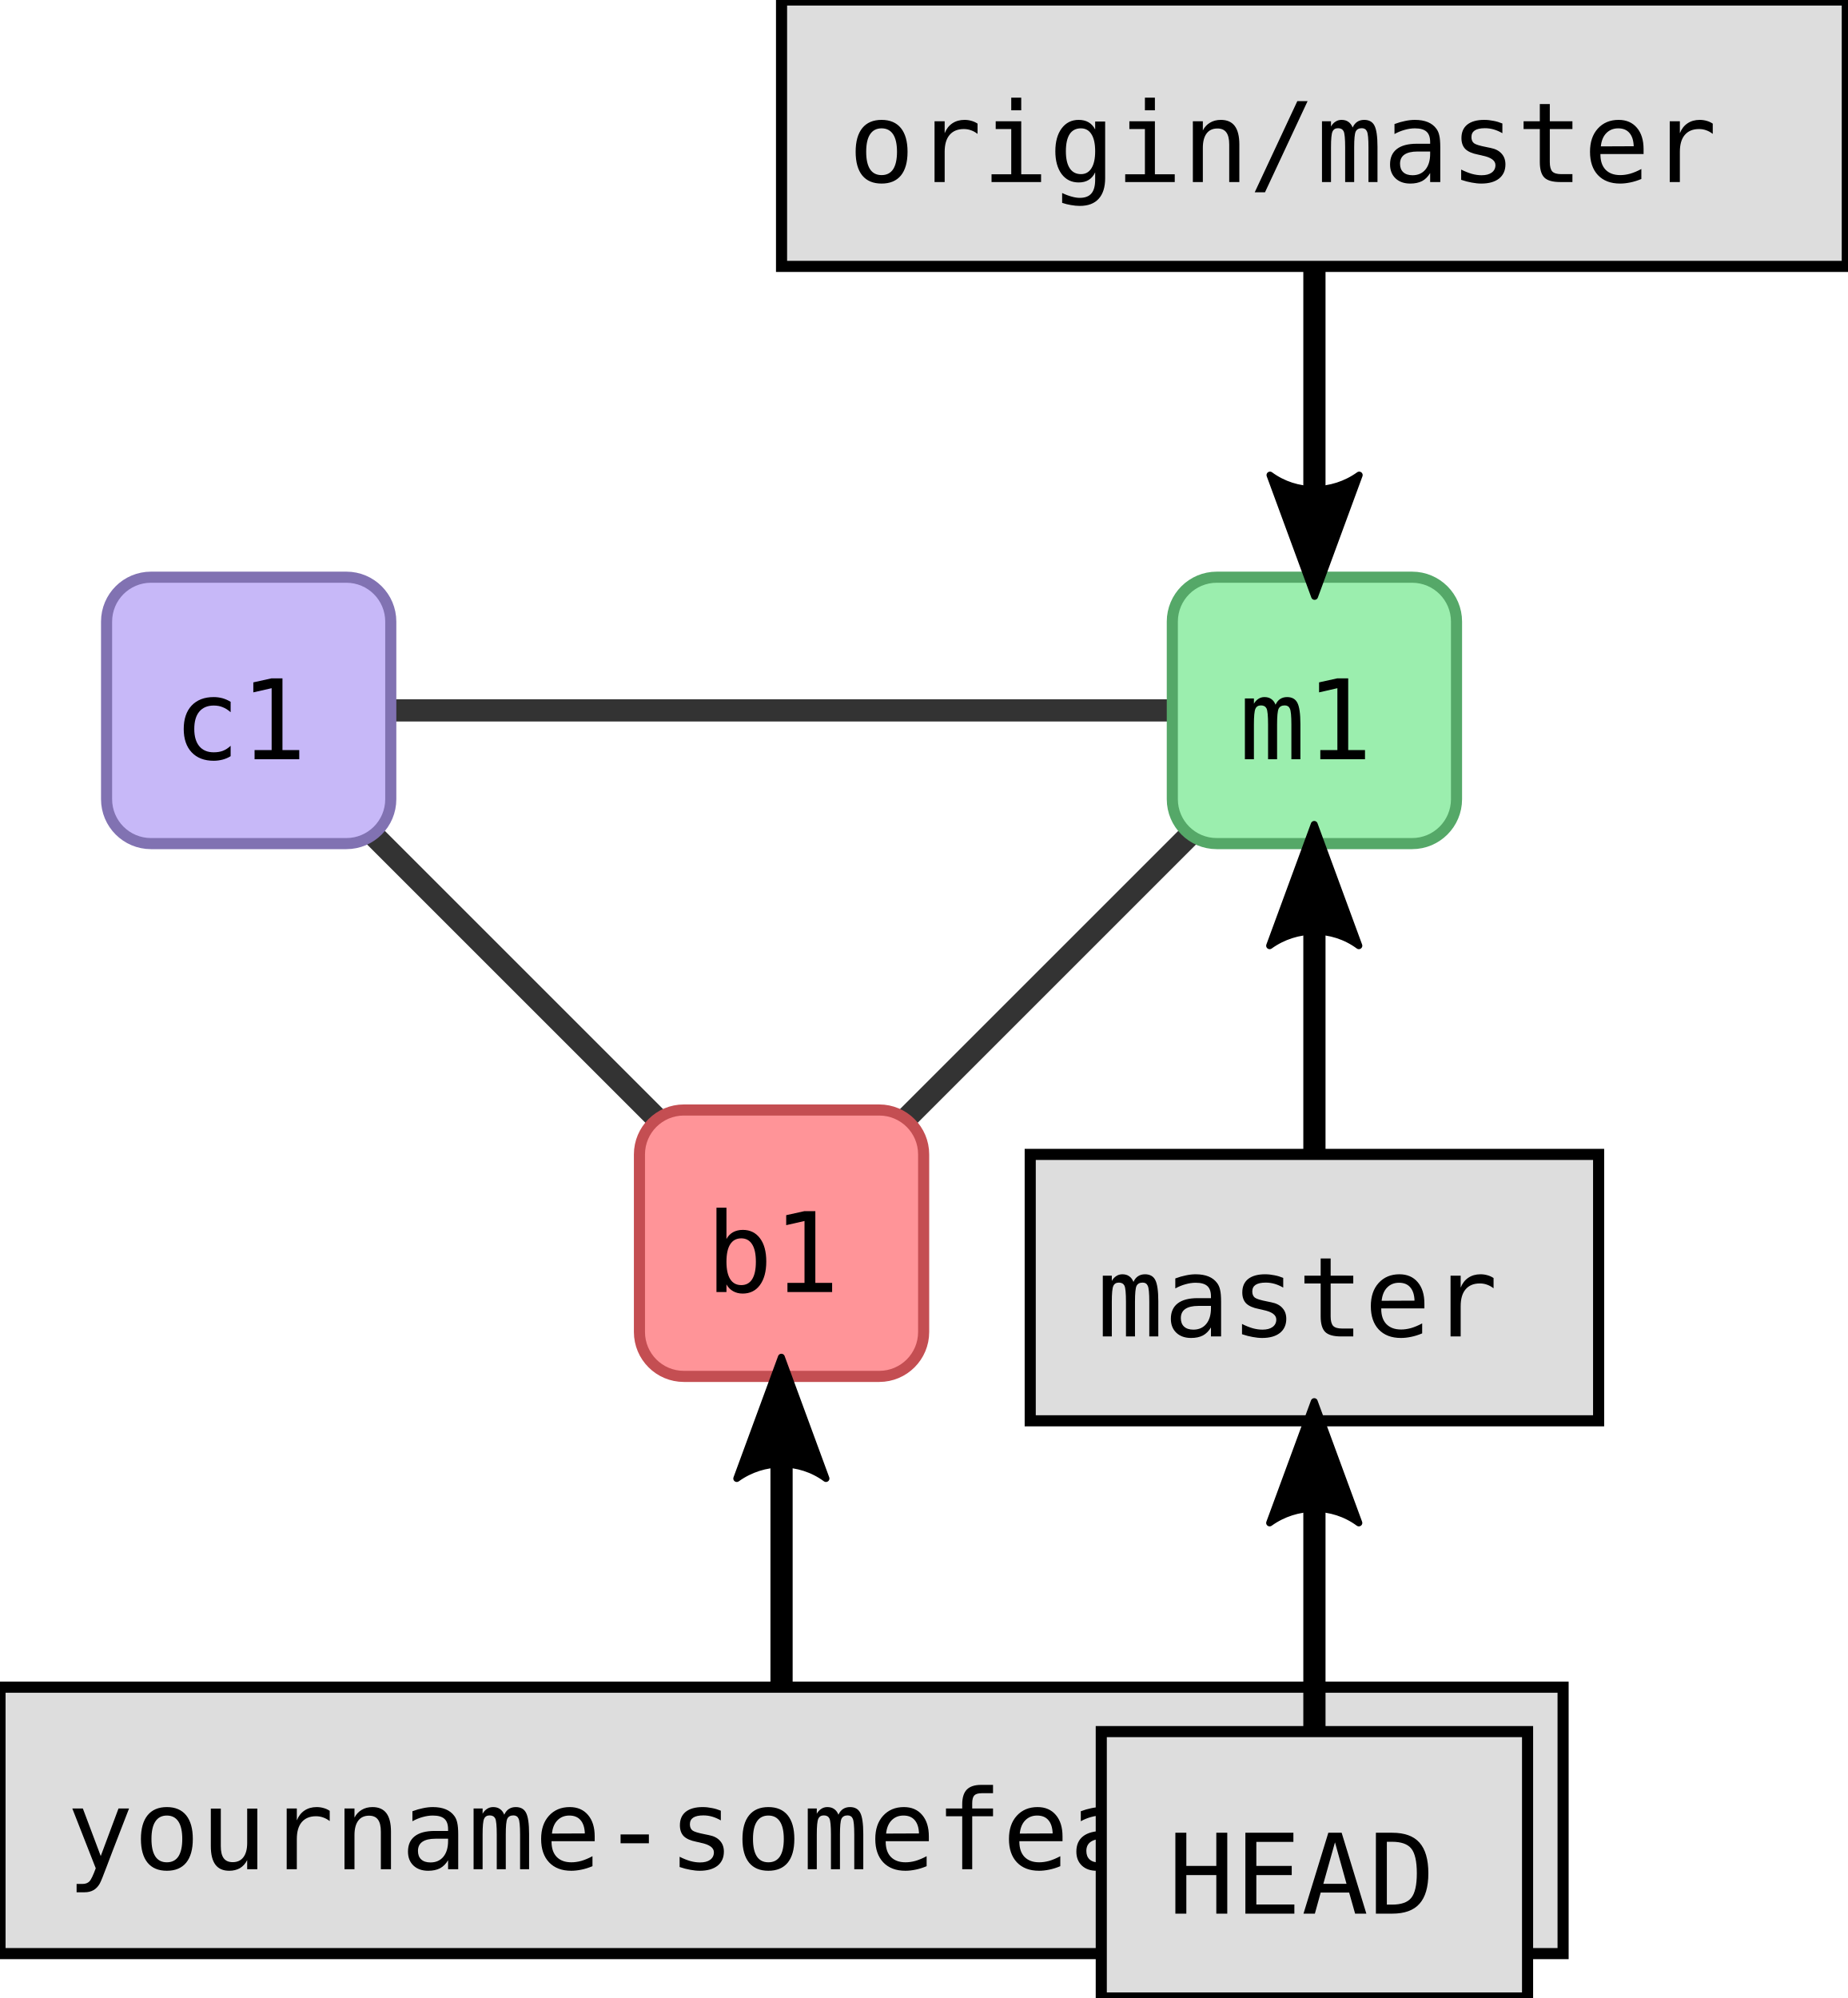
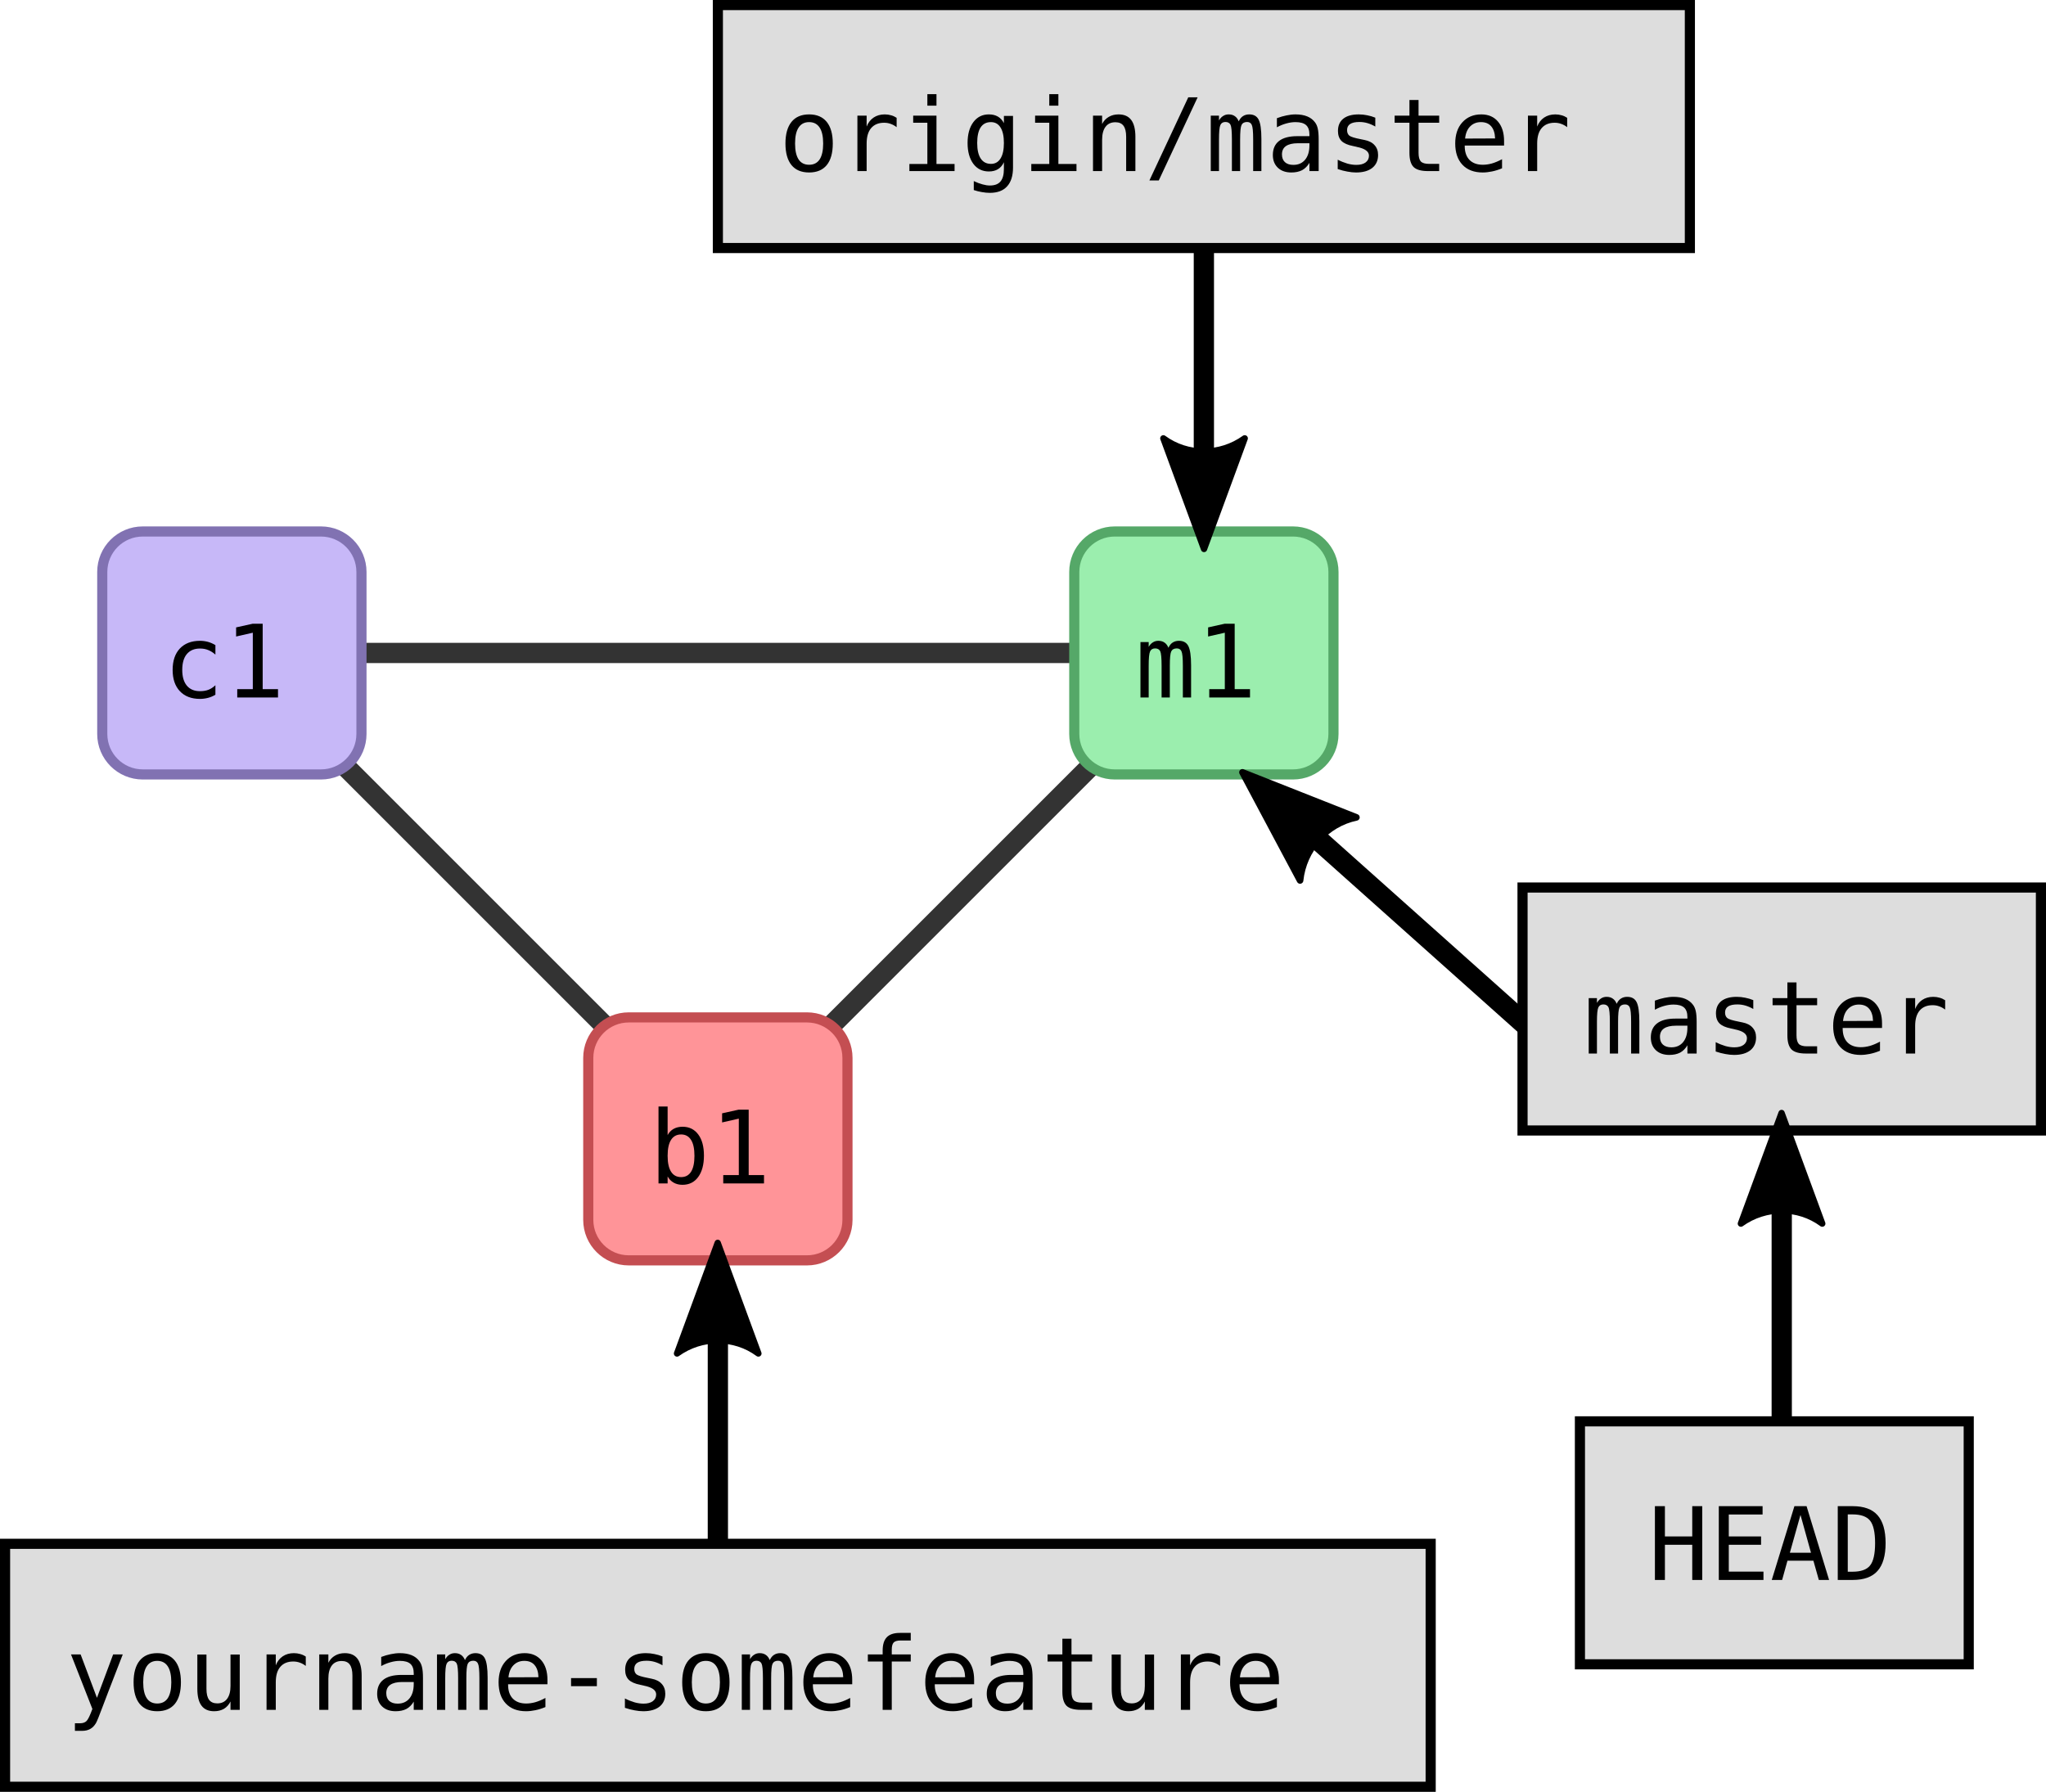
- <svg xmlns="http://www.w3.org/2000/svg" width="208.0" height="225.0" id="svg2" version="1.1">
+ <svg xmlns="http://www.w3.org/2000/svg" width="252.591" height="221.25" id="svg2" version="1.1">
  <defs id="defs4">
-     <marker orient="auto" refY="0.0" refX="0.0" id="fullmarker" style="overflow:visible;">
-       <path style="opacity:1.0;fill:#000000;stroke:#000000;fill-rule:evenodd;stroke-width:0.625;stroke-linejoin:round;" d="M 8.719,4.034 L -2.207,0.016 L 8.719,-4.002 C 6.973,-1.63 6.983,1.616 8.719,4.034 z " transform="scale(0.5) rotate(180) translate(0,0)" />
+     <marker orient="auto" refY="0" refX="0" id="fullmarker" style="overflow:visible">
+       <path style="opacity:1;fill:#000000;fill-rule:evenodd;stroke:#000000;stroke-width:0.625;stroke-linejoin:round" d="M 8.719,4.034 -2.207,0.016 8.719,-4.002 c -1.745,2.372 -1.735,5.617 -6e-7,8.035 z" transform="scale(-0.5)" id="path2" />
    </marker>
-     <marker orient="auto" refY="0.0" refX="0.0" id="ghostmarker" style="overflow:visible;">
-       <path style="opacity:0.2;fill:#000000;stroke:#000000;fill-rule:evenodd;stroke-width:0.625;stroke-linejoin:round;" d="M 8.719,4.034 L -2.207,0.016 L 8.719,-4.002 C 6.973,-1.63 6.983,1.616 8.719,4.034 z " transform="scale(0.5) rotate(180) translate(0,0)" />
+     <marker orient="auto" refY="0" refX="0" id="ghostmarker" style="overflow:visible">
+       <path style="opacity:0.2;fill:#000000;fill-rule:evenodd;stroke:#000000;stroke-width:0.625;stroke-linejoin:round" d="M 8.719,4.034 -2.207,0.016 8.719,-4.002 c -1.745,2.372 -1.735,5.617 -6e-7,8.035 z" transform="scale(-0.5)" id="path5" />
    </marker>
  </defs>
-   <g transform="translate(12.0,65.0) rotate(0)" id="layer1">
-     <line x1="16.0" y1="15.0" x2="136.0" y2="15.0" style="stroke:#000000;                         stroke-width:2.5;                         stroke-opacity:0.8" />
-     <line x1="16.0" y1="15.0" x2="76.0" y2="75.0" style="stroke:#000000;                         stroke-width:2.5;                         stroke-opacity:0.8" />
-     <line x1="76.0" y1="75.0" x2="136.0" y2="15.0" style="stroke:#000000;                         stroke-width:2.5;                         stroke-opacity:0.8" />
-     <rect style="fill:#c7b8f8;                         stroke:#8172B2;                         stroke-width:1.25;                         stroke-miterlimit:4;                         stroke-opacity:1.0;                         stroke-dasharray:none" width="32.0" height="30.0" x="0.0" y="0.0" ry="5.0" />
-     <text style="font-size:12.5px;                         font-style:normal;                         font-weight:normal;                         line-height:125%%;                         letter-spacing:0px;                         word-spacing:0px;                         fill:#000000;                         fill-opacity:1.0;                         stroke:none;                         font-family:DejaVu Sans Mono" x="7.5" y="20.5">c1</text>
-     <rect style="fill:#9beeae;                         stroke:#55A868;                         stroke-width:1.25;                         stroke-miterlimit:4;                         stroke-opacity:1.0;                         stroke-dasharray:none" width="32.0" height="30.0" x="120.0" y="0.0" ry="5.0" />
-     <text style="font-size:12.5px;                         font-style:normal;                         font-weight:normal;                         line-height:125%%;                         letter-spacing:0px;                         word-spacing:0px;                         fill:#000000;                         fill-opacity:1.0;                         stroke:none;                         font-family:DejaVu Sans Mono" x="127.5" y="20.5">m1</text>
-     <rect style="fill:#ff9498;                         stroke:#C44E52;                         stroke-width:1.25;                         stroke-miterlimit:4;                         stroke-opacity:1.0;                         stroke-dasharray:none" width="32.0" height="30.0" x="60.0" y="60.0" ry="5.0" />
-     <text style="font-size:12.5px;                         font-style:normal;                         font-weight:normal;                         line-height:125%%;                         letter-spacing:0px;                         word-spacing:0px;                         fill:#000000;                         fill-opacity:1.0;                         stroke:none;                         font-family:DejaVu Sans Mono" x="67.5" y="80.5">b1</text>
-     <path style="fill:none;                  stroke:#000000;                  stroke-width:2.5;                  stroke-linecap:butt;                  stroke-linejoin:miter;                  stroke-opacity:1.0;                  marker-end:url(#fullmarker);                  stroke-miterlimit:4;                  stroke-dasharray:none" d="M 76.0,140.0 76.0,90.6" />
-     <rect style="fill:#dddddd;                         stroke:#000000;                         stroke-width:1.25;                         stroke-miterlimit:4;                         stroke-opacity:1.0;                         stroke-dasharray:none" width="176.0" height="30.0" x="-12.0" y="125.0" ry="0.0" />
-     <text style="font-size:12.5px;                         font-style:normal;                         font-weight:normal;                         line-height:125%%;                         letter-spacing:0px;                         word-spacing:0px;                         fill:#000000;                         fill-opacity:1.0;                         stroke:none;                         font-family:DejaVu Sans Mono" x="-4.5" y="145.5">yourname-somefeature</text>
-     <path style="fill:none;                  stroke:#000000;                  stroke-width:2.5;                  stroke-linecap:butt;                  stroke-linejoin:miter;                  stroke-opacity:1.0;                  marker-end:url(#fullmarker);                  stroke-miterlimit:4;                  stroke-dasharray:none" d="M 136.0,80.0 136.0,30.6" />
-     <rect style="fill:#dddddd;                         stroke:#000000;                         stroke-width:1.25;                         stroke-miterlimit:4;                         stroke-opacity:1.0;                         stroke-dasharray:none" width="64.0" height="30.0" x="104.0" y="65.0" ry="0.0" />
-     <text style="font-size:12.5px;                         font-style:normal;                         font-weight:normal;                         line-height:125%%;                         letter-spacing:0px;                         word-spacing:0px;                         fill:#000000;                         fill-opacity:1.0;                         stroke:none;                         font-family:DejaVu Sans Mono" x="111.5" y="85.5">master</text>
-     <path style="fill:none;                  stroke:#000000;                  stroke-width:2.5;                  stroke-linecap:butt;                  stroke-linejoin:miter;                  stroke-opacity:1.0;                  marker-end:url(#fullmarker);                  stroke-miterlimit:4;                  stroke-dasharray:none" d="M 136.0,145.0 136.0,95.6" />
-     <rect style="fill:#dddddd;                         stroke:#000000;                         stroke-width:1.25;                         stroke-miterlimit:4;                         stroke-opacity:1.0;                         stroke-dasharray:none" width="48.0" height="30.0" x="112.0" y="130.0" ry="0.0" />
-     <text style="font-size:12.5px;                         font-style:normal;                         font-weight:normal;                         line-height:125%%;                         letter-spacing:0px;                         word-spacing:0px;                         fill:#000000;                         fill-opacity:1.0;                         stroke:none;                         font-family:DejaVu Sans Mono" x="119.5" y="150.5">HEAD</text>
-     <path style="fill:none;                  stroke:#000000;                  stroke-width:2.5;                  stroke-linecap:butt;                  stroke-linejoin:miter;                  stroke-opacity:1.0;                  marker-end:url(#fullmarker);                  stroke-miterlimit:4;                  stroke-dasharray:none" d="M 136.0,-50.0 136.0,-0.6" />
-     <rect style="fill:#dddddd;                         stroke:#000000;                         stroke-width:1.25;                         stroke-miterlimit:4;                         stroke-opacity:1.0;                         stroke-dasharray:none" width="120.0" height="30.0" x="76.0" y="-65.0" ry="0.0" />
-     <text style="font-size:12.5px;                         font-style:normal;                         font-weight:normal;                         line-height:125%%;                         letter-spacing:0px;                         word-spacing:0px;                         fill:#000000;                         fill-opacity:1.0;                         stroke:none;                         font-family:DejaVu Sans Mono" x="83.5" y="-44.5">origin/master</text>
+   <g transform="translate(12.625,65.625)" id="layer1">
+     <line x1="16" y1="15" x2="136" y2="15" style="stroke:#000000;stroke-width:2.5;stroke-opacity:0.8" id="line9" />
+     <line x1="16" y1="15" x2="76" y2="75" style="stroke:#000000;stroke-width:2.5;stroke-opacity:0.8" id="line11" />
+     <line x1="76" y1="75" x2="136" y2="15" style="stroke:#000000;stroke-width:2.5;stroke-opacity:0.8" id="line13" />
+     <rect style="fill:#c7b8f8;stroke:#8172b2;stroke-width:1.25;stroke-miterlimit:4;stroke-dasharray:none;stroke-opacity:1" width="32" height="30" x="0" y="0" ry="5" id="rect15" />
+     <text style="font-style:normal;font-weight:normal;font-size:12.5px;line-height:0%;font-family:'DejaVu Sans Mono';letter-spacing:0px;word-spacing:0px;fill:#000000;fill-opacity:1;stroke:none" x="7.5" y="20.5" id="text17">c1</text>
+     <rect style="fill:#9beeae;stroke:#55a868;stroke-width:1.25;stroke-miterlimit:4;stroke-dasharray:none;stroke-opacity:1" width="32" height="30" x="120" y="0" ry="5" id="rect19" />
+     <text style="font-style:normal;font-weight:normal;font-size:12.5px;line-height:0%;font-family:'DejaVu Sans Mono';letter-spacing:0px;word-spacing:0px;fill:#000000;fill-opacity:1;stroke:none" x="127.5" y="20.5" id="text21">m1</text>
+     <rect style="fill:#ff9498;stroke:#c44e52;stroke-width:1.25;stroke-miterlimit:4;stroke-dasharray:none;stroke-opacity:1" width="32" height="30" x="60" y="60" ry="5" id="rect23" />
+     <text style="font-style:normal;font-weight:normal;font-size:12.5px;line-height:0%;font-family:'DejaVu Sans Mono';letter-spacing:0px;word-spacing:0px;fill:#000000;fill-opacity:1;stroke:none" x="67.5" y="80.5" id="text25">b1</text>
+     <path style="fill:none;stroke:#000000;stroke-width:2.5;stroke-linecap:butt;stroke-linejoin:miter;stroke-miterlimit:4;stroke-dasharray:none;stroke-opacity:1;marker-end:url(#fullmarker)" d="M 76,140 V 90.6" id="path27" />
+     <rect style="fill:#dddddd;stroke:#000000;stroke-width:1.25;stroke-miterlimit:4;stroke-dasharray:none;stroke-opacity:1" width="176" height="30" x="-12" y="125" ry="0.0" id="rect29" />
+     <text style="font-style:normal;font-weight:normal;font-size:12.5px;line-height:0%;font-family:'DejaVu Sans Mono';letter-spacing:0px;word-spacing:0px;fill:#000000;fill-opacity:1;stroke:none" x="-4.5" y="145.5" id="text31">yourname-somefeature</text>
+     <path style="fill:none;stroke:#000000;stroke-width:2.599;stroke-linecap:butt;stroke-linejoin:miter;stroke-miterlimit:4;stroke-dasharray:none;stroke-opacity:1;marker-end:url(#fullmarker)" d="M 182.732,67.185 142.916,31.634" id="path33" />
+     <rect style="fill:#dddddd;stroke:#000000;stroke-width:1.25;stroke-miterlimit:4;stroke-dasharray:none;stroke-opacity:1" width="64" height="30" x="175.341" y="43.963" ry="0.0" id="rect35" />
+     <text style="font-style:normal;font-weight:normal;font-size:12.5px;line-height:0%;font-family:'DejaVu Sans Mono';letter-spacing:0px;word-spacing:0px;fill:#000000;fill-opacity:1;stroke:none" x="182.841" y="64.463" id="text37">master</text>
+     <path style="fill:none;stroke:#000000;stroke-width:2.5;stroke-linecap:butt;stroke-linejoin:miter;stroke-miterlimit:4;stroke-dasharray:none;stroke-opacity:1;marker-end:url(#fullmarker)" d="M 207.341,123.963 V 74.563" id="path39" />
+     <rect style="fill:#dddddd;stroke:#000000;stroke-width:1.25;stroke-miterlimit:4;stroke-dasharray:none;stroke-opacity:1" width="48" height="30" x="182.427" y="109.878" ry="0.0" id="rect41" />
+     <text style="font-style:normal;font-weight:normal;font-size:12.5px;line-height:0%;font-family:'DejaVu Sans Mono';letter-spacing:0px;word-spacing:0px;fill:#000000;fill-opacity:1;stroke:none" x="190.841" y="129.463" id="text43">HEAD</text>
+     <path style="fill:none;stroke:#000000;stroke-width:2.5;stroke-linecap:butt;stroke-linejoin:miter;stroke-miterlimit:4;stroke-dasharray:none;stroke-opacity:1;marker-end:url(#fullmarker)" d="M 136,-50 V -0.6" id="path45" />
+     <rect style="fill:#dddddd;stroke:#000000;stroke-width:1.25;stroke-miterlimit:4;stroke-dasharray:none;stroke-opacity:1" width="120" height="30" x="76" y="-65" ry="0.0" id="rect47" />
+     <text style="font-style:normal;font-weight:normal;font-size:12.5px;line-height:0%;font-family:'DejaVu Sans Mono';letter-spacing:0px;word-spacing:0px;fill:#000000;fill-opacity:1;stroke:none" x="83.5" y="-44.5" id="text49">origin/master</text>
  </g>
</svg>
